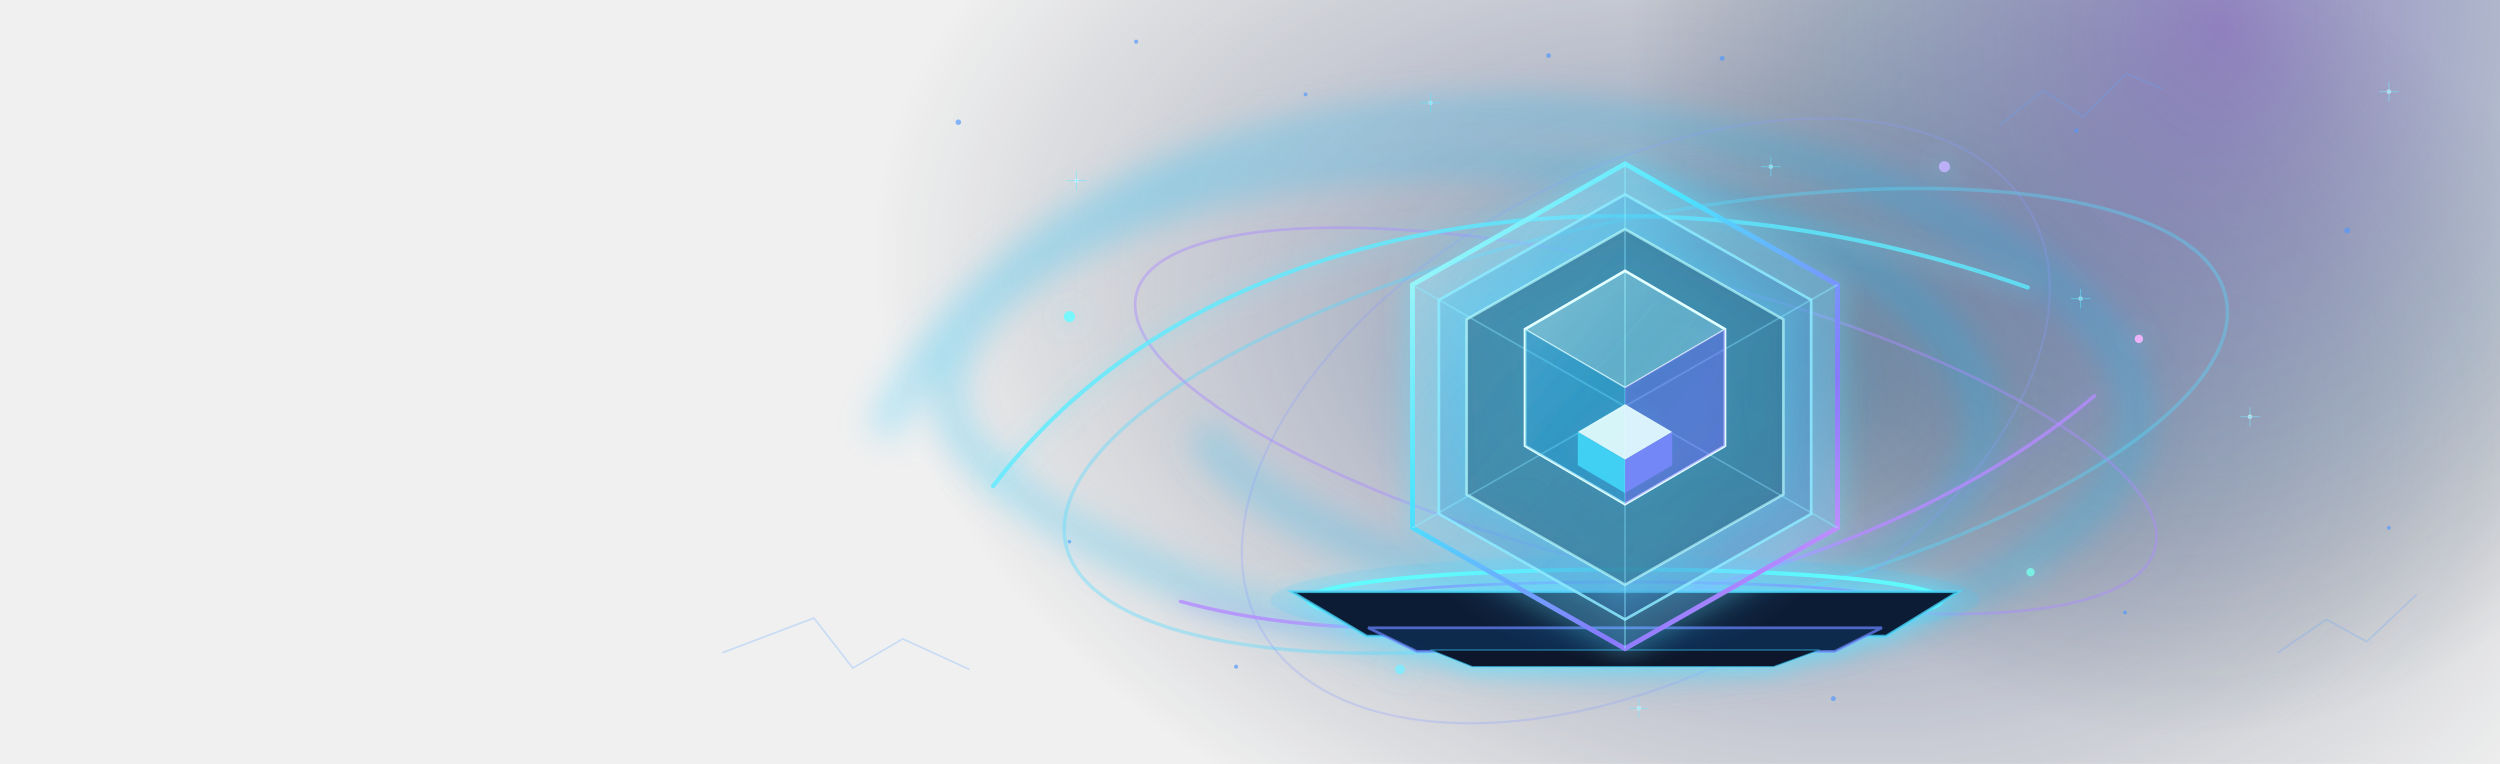
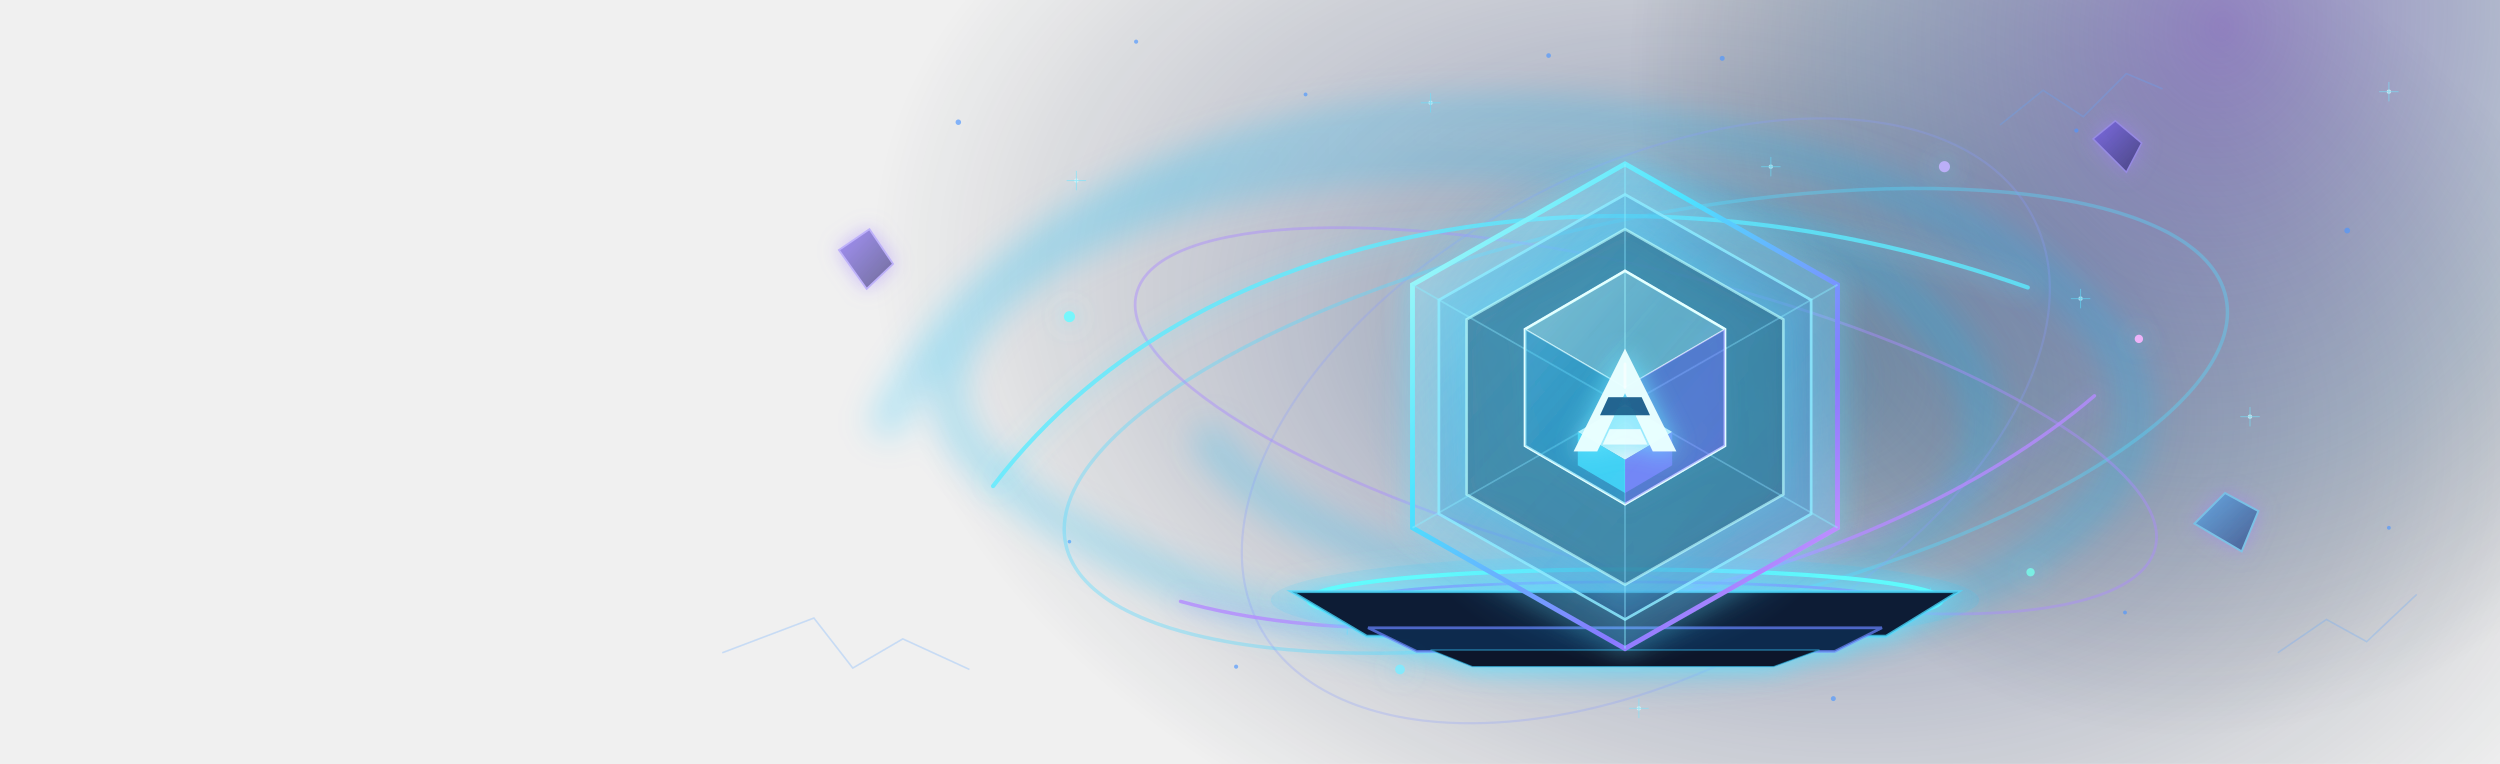
<svg xmlns="http://www.w3.org/2000/svg" width="1800" height="550" viewBox="0 0 1800 550" fill="none" role="img" aria-labelledby="title desc">
  <defs>
    <radialGradient id="nebulaA" cx="0" cy="0" r="1" gradientTransform="matrix(630 140 -92 415 1265 260)" gradientUnits="userSpaceOnUse">
      <stop stop-color="#184D78" stop-opacity=".56" />
      <stop offset=".55" stop-color="#17285D" stop-opacity=".22" />
      <stop offset="1" stop-color="#07152A" stop-opacity="0" />
    </radialGradient>
    <radialGradient id="nebulaB" cx="0" cy="0" r="1" gradientTransform="matrix(420 62 -75 505 1600 24)" gradientUnits="userSpaceOnUse">
      <stop stop-color="#5034A2" stop-opacity=".55" />
      <stop offset=".62" stop-color="#143C71" stop-opacity=".24" />
      <stop offset="1" stop-color="#061327" stop-opacity="0" />
    </radialGradient>
    <linearGradient id="glass" x1="0" y1="0" x2="1" y2="1">
      <stop stop-color="#E0FFFF" stop-opacity=".24" />
      <stop offset=".45" stop-color="#5CC9FF" stop-opacity=".08" />
      <stop offset="1" stop-color="#A084FF" stop-opacity=".19" />
    </linearGradient>
    <linearGradient id="edge" x1="0" y1="0" x2="1" y2="1">
      <stop stop-color="#BFFFF6" />
      <stop offset=".35" stop-color="#4BE4FF" />
      <stop offset=".72" stop-color="#8878FF" />
      <stop offset="1" stop-color="#E6A0FF" />
    </linearGradient>
    <linearGradient id="coreFront" x1="910" y1="150" x2="1210" y2="425" gradientUnits="userSpaceOnUse">
      <stop stop-color="#D9FFFF" />
      <stop offset=".25" stop-color="#56D9FF" />
      <stop offset=".62" stop-color="#177AC8" />
      <stop offset="1" stop-color="#253D9E" />
    </linearGradient>
    <linearGradient id="tilePurple" x1="0" y1="0" x2="1" y2="1">
      <stop stop-color="#7659FF" />
      <stop offset="1" stop-color="#211C61" />
    </linearGradient>
    <linearGradient id="tileCyan" x1="0" y1="0" x2="1" y2="1">
      <stop stop-color="#51FFF0" />
      <stop offset="1" stop-color="#114D83" />
    </linearGradient>
    <linearGradient id="tileBlue" x1="0" y1="0" x2="1" y2="1">
      <stop stop-color="#4BAEFF" />
      <stop offset="1" stop-color="#102D75" />
    </linearGradient>
    <linearGradient id="tileAmber" x1="0" y1="0" x2="1" y2="1">
      <stop stop-color="#FFB57B" />
      <stop offset="1" stop-color="#7F2F75" />
    </linearGradient>
    <radialGradient id="coreGlow">
      <stop stop-color="#45F4FF" stop-opacity=".52" />
      <stop offset="1" stop-color="#39BFFF" stop-opacity="0" />
    </radialGradient>
    <filter id="glowCyan" x="-80%" y="-80%" width="260%" height="260%">
      <feGaussianBlur stdDeviation="9" result="b" />
      <feColorMatrix in="b" type="matrix" values="0 0 0 0 .14 0 0 0 0 .78 0 0 0 0 1 0 0 0 .9 0" result="c" />
      <feMerge>
        <feMergeNode in="c" />
        <feMergeNode in="SourceGraphic" />
      </feMerge>
    </filter>
    <filter id="glowPurple" x="-80%" y="-80%" width="260%" height="260%">
      <feGaussianBlur stdDeviation="7" result="b" />
      <feColorMatrix in="b" type="matrix" values="0 0 0 0 .36 0 0 0 0 .22 0 0 0 0 .98 0 0 0 .8 0" result="c" />
      <feMerge>
        <feMergeNode in="c" />
        <feMergeNode in="SourceGraphic" />
      </feMerge>
    </filter>
    <filter id="shadow" x="-50%" y="-50%" width="200%" height="200%">
      <feGaussianBlur stdDeviation="12" />
    </filter>
    <g id="star">
      <circle r="1.6" fill="#DDFBFF" />
      <path d="M-7 0H7M0-7V7" stroke="#74E9FF" stroke-opacity=".7" stroke-width=".75" />
    </g>
    <g id="tileBase">
      <rect width="138" height="120" rx="24" fill="#08182E" fill-opacity=".94" stroke="url(#edge)" stroke-width="2.5" />
      <rect x="5" y="5" width="128" height="110" rx="20" fill="url(#glass)" stroke="#E2FFFF" stroke-opacity=".13" />
      <path d="M17 22Q17 11 30 11H77" stroke="#E9FFFF" stroke-opacity=".65" stroke-width="2" stroke-linecap="round" />
      <path d="M114 82v12q0 8-8 8h-11" stroke="#75E8FF" stroke-opacity=".75" stroke-width="2" stroke-linecap="round" />
    </g>
  </defs>
  <rect width="1800" height="550" fill="url(#nebulaA)" />
  <rect width="1800" height="550" fill="url(#nebulaB)" />
  <g opacity=".66" fill="#4D96FF">
    <circle cx="690" cy="88" r="2" />
    <circle cx="818" cy="30" r="1.5" />
    <circle cx="940" cy="68" r="1.4" />
    <circle cx="1240" cy="42" r="1.8" />
    <circle cx="1495" cy="94" r="1.5" />
    <circle cx="1690" cy="166" r="2.1" />
    <circle cx="1530" cy="441" r="1.4" />
    <circle cx="1115" cy="40" r="1.7" />
    <circle cx="1320" cy="503" r="1.8" />
    <circle cx="1720" cy="380" r="1.4" />
    <circle cx="770" cy="390" r="1.3" />
    <circle cx="890" cy="480" r="1.5" />
  </g>
  <g opacity=".75">
    <use href="#star" x="775" y="130" />
    <use href="#star" x="1030" y="74" />
    <use href="#star" x="1275" y="120" />
    <use href="#star" x="1498" y="215" />
    <use href="#star" x="1620" y="300" />
    <use href="#star" x="1390" y="430" />
    <use href="#star" x="970" y="450" />
    <use href="#star" x="1180" y="510" />
    <use href="#star" x="1720" y="66" />
  </g>
  <path d="M635 312C750 65 1120 25 1390 150C1590 244 1585 356 1390 438C1160 536 805 441 700 324C635 252 763 135 995 117C1270 95 1520 257 1395 374C1274 489 930 421 866 310" stroke="#0BBFFB" stroke-opacity=".26" stroke-width="22" filter="url(#shadow)" />
  <g stroke-linecap="round">
    <ellipse cx="1185" cy="303" rx="427" ry="145" transform="rotate(-12 1185 303)" stroke="#54DBFF" stroke-opacity=".38" stroke-width="2.5" />
    <ellipse cx="1185" cy="303" rx="378" ry="108" transform="rotate(14 1185 303)" stroke="#AB8BFF" stroke-opacity=".45" stroke-width="2" />
    <ellipse cx="1185" cy="303" rx="315" ry="181" transform="rotate(-28 1185 303)" stroke="#8A9BFF" stroke-opacity=".27" stroke-width="1.6" />
    <path d="M715 350C870 146 1185 110 1460 207" stroke="#5CEBFF" stroke-width="3" stroke-opacity=".8" filter="url(#glowCyan)" />
    <path d="M850 433C1050 488 1350 420 1508 285" stroke="#B48AFF" stroke-width="2.5" stroke-opacity=".8" filter="url(#glowPurple)" />
  </g>
  <g filter="url(#glowCyan)">
    <ellipse cx="1170" cy="432" rx="255" ry="32" fill="#09CFFF" fill-opacity=".12" />
    <ellipse cx="1170" cy="432" rx="228" ry="22" stroke="#5CFFFF" stroke-width="3" stroke-opacity=".9" />
    <ellipse cx="1170" cy="432" rx="190" ry="13" stroke="#7E9CFF" stroke-width="2" stroke-opacity=".8" />
    <path d="M930 426H1410L1358 458H984Z" fill="#091C35" stroke="#4CDBFF" stroke-opacity=".75" stroke-width="2" />
    <path d="M985 452H1355L1321 469H1020Z" fill="#0E2A4D" stroke="#6C83FF" stroke-opacity=".7" stroke-width="2" />
    <path d="M1030 468H1310L1277 480H1060Z" fill="#07172A" stroke="#37B8E9" stroke-opacity=".6" />
  </g>
  <circle cx="1170" cy="290" r="188" fill="url(#coreGlow)" />
  <g filter="url(#glowCyan)">
    <path d="M1170 118 1323 205 1323 380 1170 467 1017 380 1017 205Z" fill="url(#glass)" stroke="url(#edge)" stroke-width="3.5" />
    <path d="M1170 140 1304 216 1304 370 1170 446 1036 370 1036 216Z" fill="url(#coreFront)" fill-opacity=".27" stroke="#8DEBFF" stroke-opacity=".85" stroke-width="2" />
    <path d="M1170 165 1284 230 1284 356 1170 421 1056 356 1056 230Z" fill="#0C315A" fill-opacity=".48" stroke="#B5FFFF" stroke-opacity=".7" stroke-width="2" />
    <path d="M1170 118V467M1017 205 1323 380M1323 205 1017 380" stroke="#8AEEFF" stroke-opacity=".45" stroke-width="1.3" />
    <path d="M1170 195 1242 237 1242 321 1170 363 1098 321 1098 237Z" fill="url(#glass)" stroke="#E0FFFF" stroke-width="2" />
    <path d="M1170 195 1242 237 1170 279 1098 237Z" fill="#B8FFFF" fill-opacity=".34" stroke="#E7FFFF" stroke-opacity=".9" />
    <path d="M1098 237 1170 279V363L1098 321Z" fill="#20B3E8" fill-opacity=".35" />
    <path d="M1242 237 1170 279V363L1242 321Z" fill="#765DFF" fill-opacity=".4" />
    <path d="M1170 291 1204 311 1170 331 1136 311Z" fill="#E9FFFF" fill-opacity=".9" />
    <path d="M1136 311 1170 331V355L1136 335Z" fill="#48DFFF" fill-opacity=".8" />
    <path d="M1204 311 1170 331V355L1204 335Z" fill="#7C8BFF" fill-opacity=".8" />
  </g>
+   <g transform="translate(1170 291)" filter="url(#glowCyan)" opacity=".98">
+     <path d="M0 -40 -37 34 H-20 L0 -8 20 34 H37 Z" fill="#E9FFFF" />
+     <path d="M-18 8 H18 L12 -5 H-12 Z" fill="#155B88" fill-opacity=".94" />
+     <path d="M-11 18 H11 L16 29 H-16 Z" fill="#E9FFFF" fill-opacity=".95" />
+     <path d="M0 -29 V-12" stroke="#FFFFFF" stroke-opacity=".65" stroke-width="2" stroke-linecap="round" />
+   </g>
+   <g filter="url(#glowPurple)" opacity=".62">
+     <path d="M604 180 626 165 643 190 624 208Z" fill="url(#tilePurple)" stroke="#9F8BFF" stroke-width="1.3" />
+     <path d="M1580 377 1602 355 1626 368 1614 397Z" fill="url(#tileBlue)" stroke="#63CFFF" stroke-width="1.4" />
+     <path d="M1507 100 1523 87 1542 103 1531 124Z" fill="url(#tilePurple)" stroke="#9F8BFF" stroke-width="1.1" />
+   </g>
  <g opacity=".9" filter="url(#glowCyan)">
    <circle cx="770" cy="228" r="4" fill="#6DF9FF" />
    <circle cx="1400" cy="120" r="4" fill="#C1B2FF" />
    <circle cx="1462" cy="412" r="3" fill="#79F5E7" />
    <circle cx="1008" cy="482" r="3.5" fill="#7EEBFF" />
    <circle cx="1540" cy="244" r="3" fill="#F9B6FF" />
  </g>
  <g opacity=".28" stroke="#5FA6FF" stroke-width="1.2">
    <path d="M520 470 586 445 614 481 650 460 698 482" />
    <path d="M1440 90 1471 65 1500 84 1531 53 1557 64" />
    <path d="M1640 470 1675 446 1704 462 1740 428" />
  </g>
</svg>
